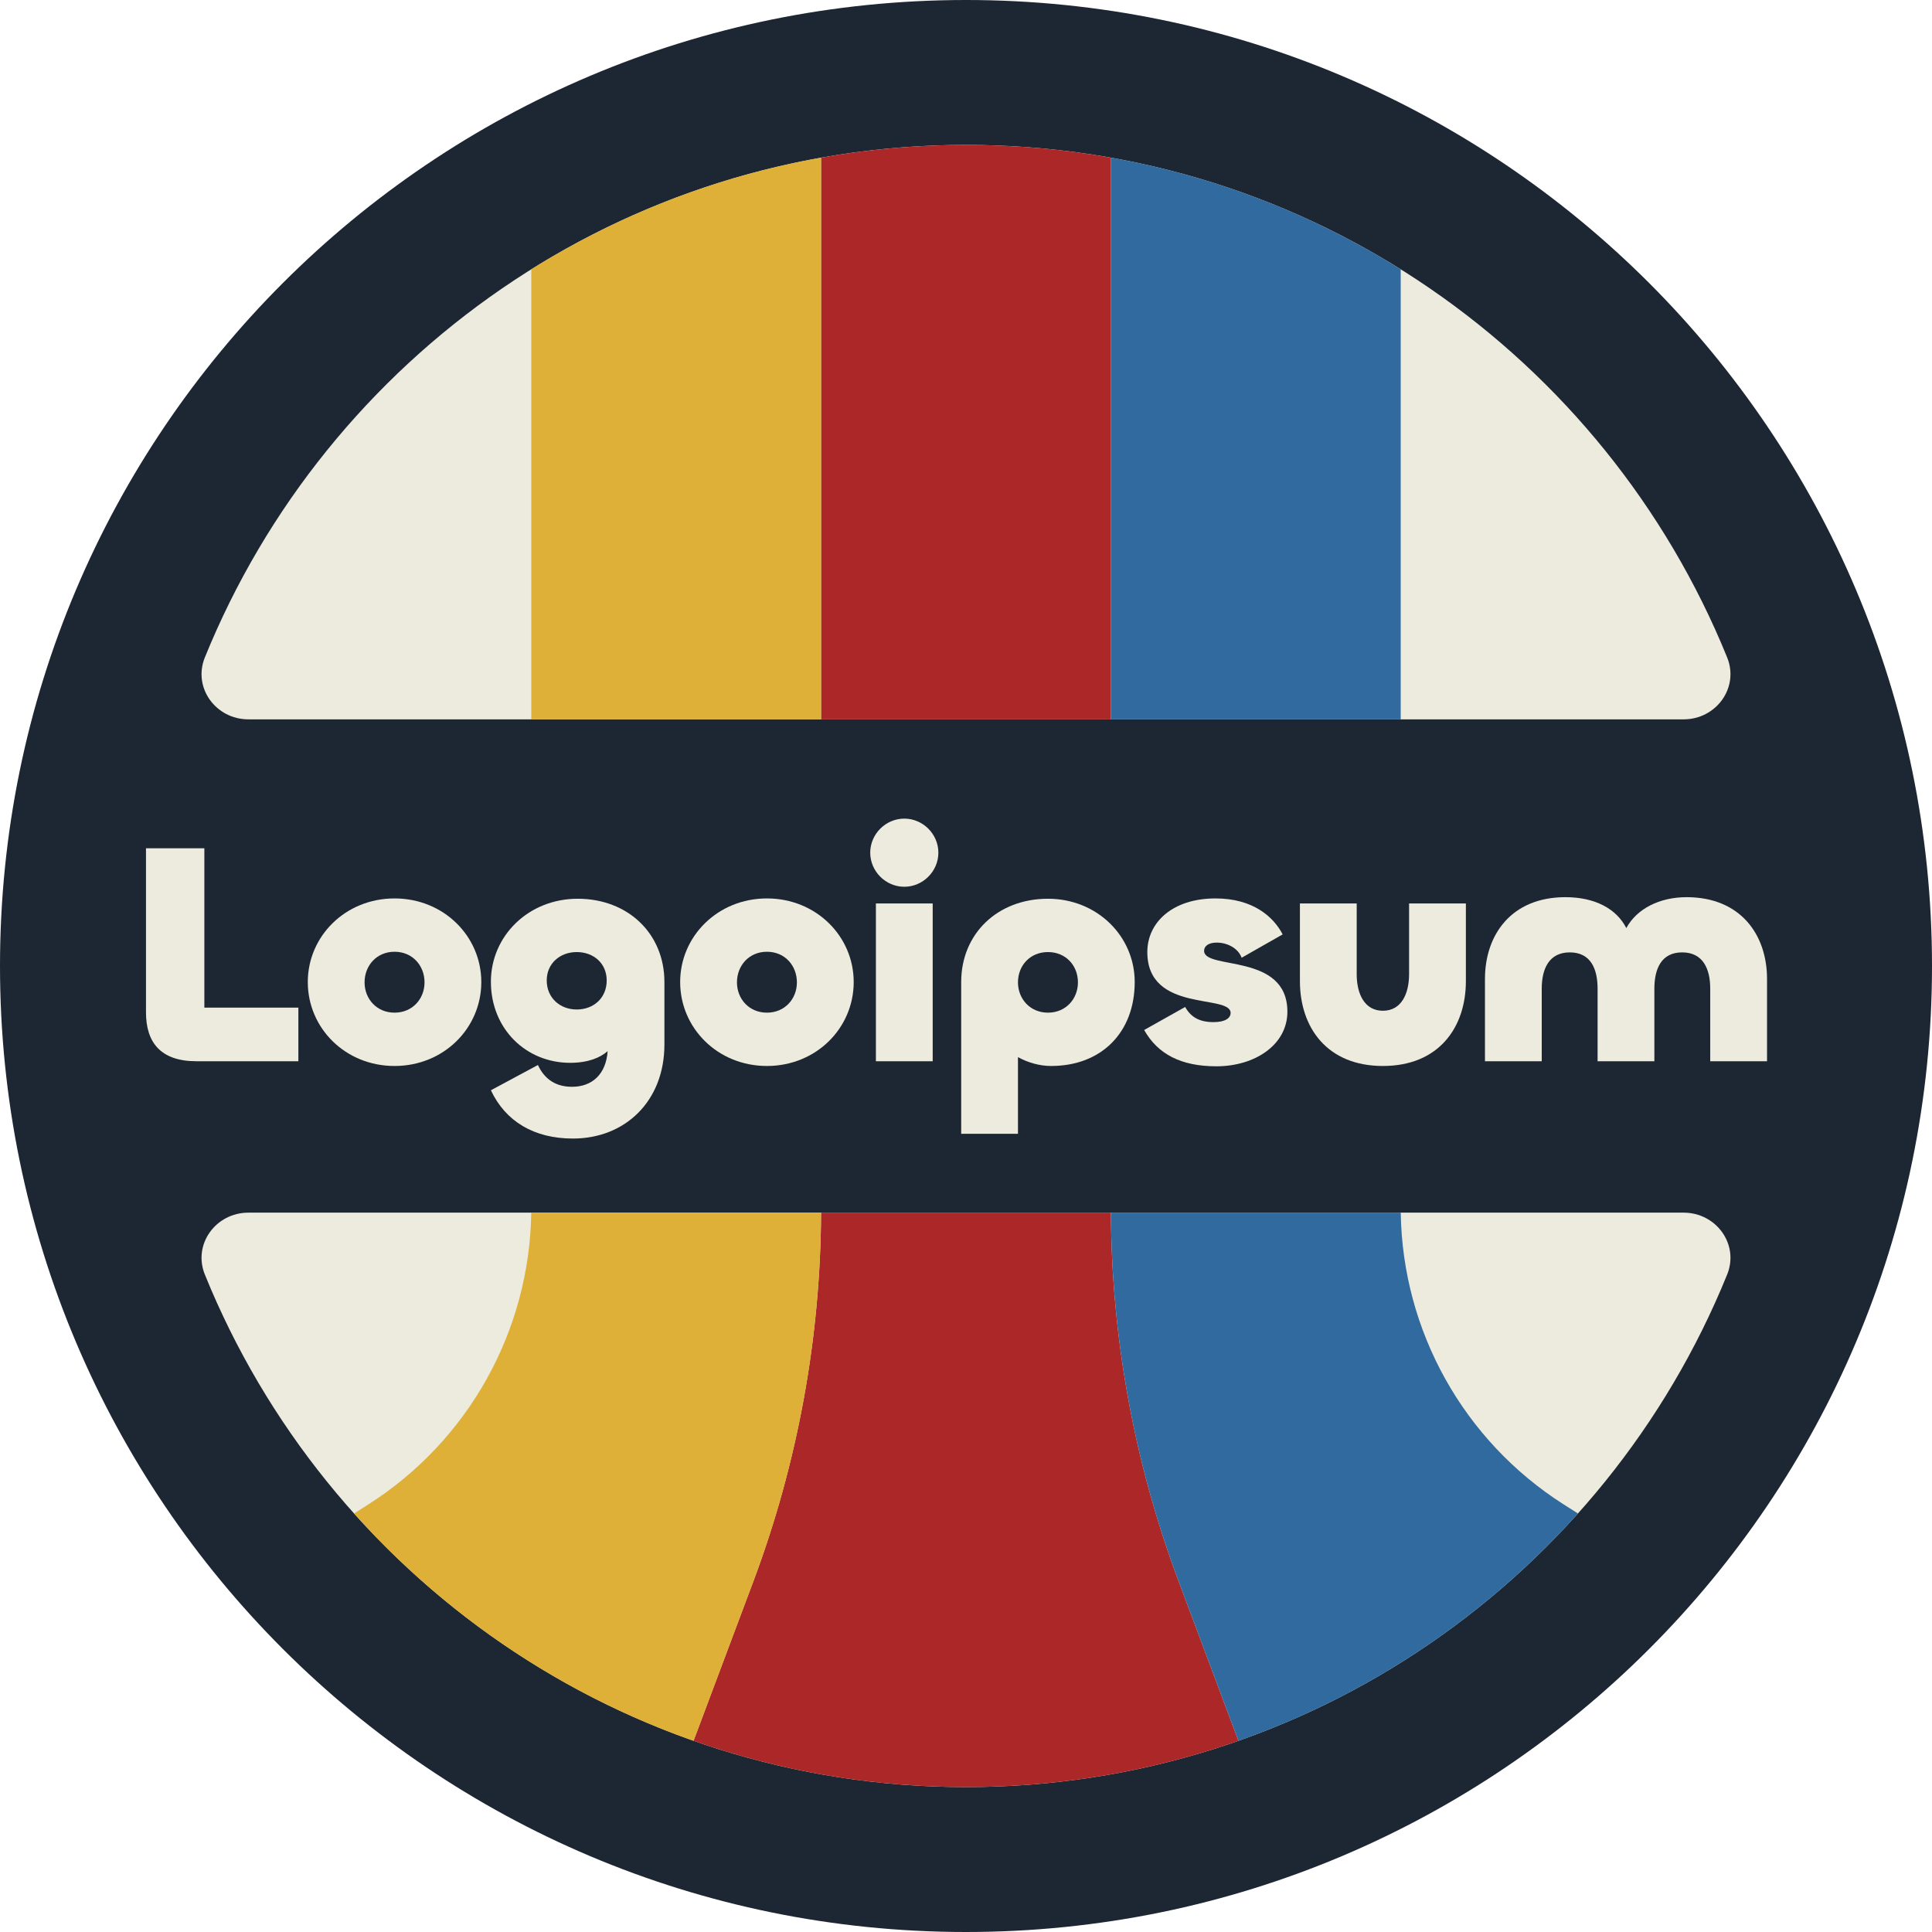
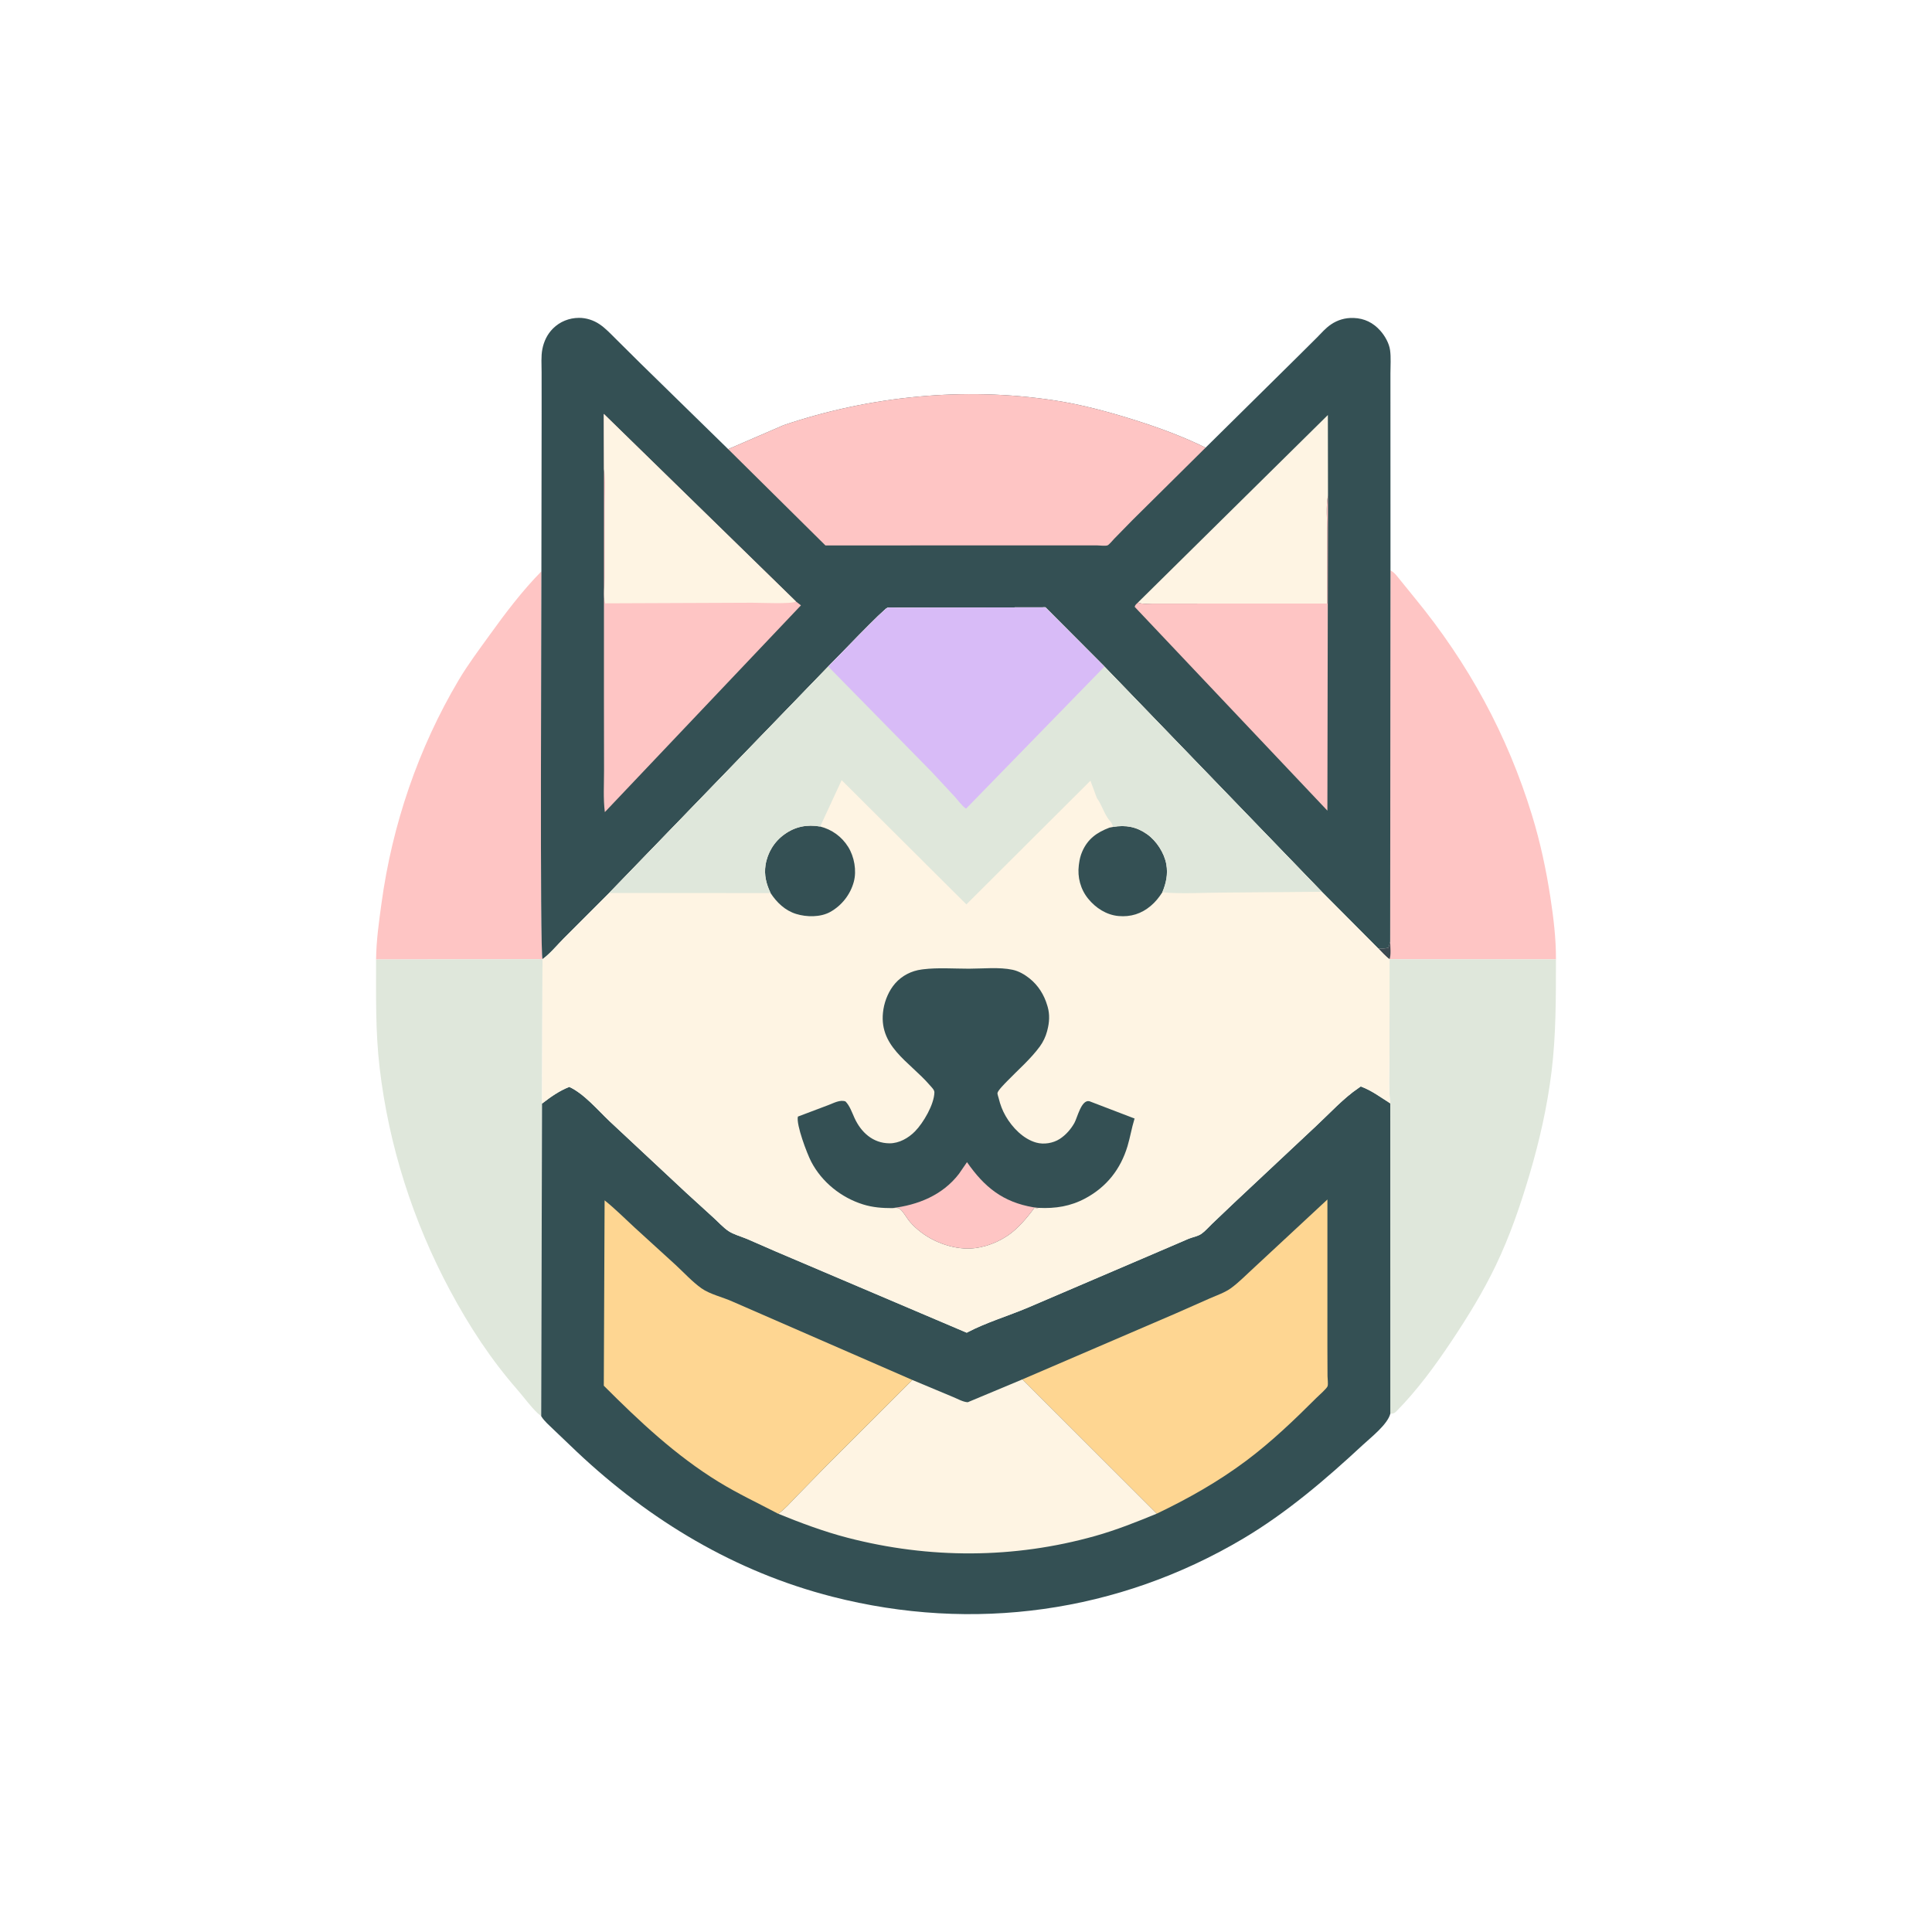
- <svg xmlns="http://www.w3.org/2000/svg" width="80" height="80" viewBox="0 0 80 80" fill="none">
-   <path d="M80 40C80 62.091 62.091 80 40 80C17.909 80 0 62.091 0 40C0 17.909 17.909 0 40 0C62.091 0 80 17.909 80 40Z" fill="#1D2633" style="--darkreader-inline-fill: #171e29;" data-darkreader-inline-fill="" />
-   <path d="M69.714 50.213C71.064 50.213 72.025 51.526 71.517 52.778C66.467 65.223 54.258 74 40 74C25.742 74 13.533 65.223 8.483 52.778C7.975 51.526 8.935 50.213 10.286 50.213H69.714Z" fill="#EDEBDE" style="--darkreader-inline-fill: #282516;" data-darkreader-inline-fill="" />
-   <path d="M71.517 27.222C72.025 28.474 71.064 29.787 69.714 29.787H10.286C8.935 29.787 7.975 28.474 8.483 27.222C13.533 14.777 25.742 6 40 6C54.258 6 66.466 14.777 71.517 27.222Z" fill="#EDEBDE" style="--darkreader-inline-fill: #282516;" data-darkreader-inline-fill="" />
-   <path d="M69.837 37.15C72.084 37.15 73.169 38.718 73.169 40.534V43.944H70.817V40.939C70.817 40.116 70.516 39.436 69.654 39.436C68.792 39.436 68.504 40.116 68.504 40.939V43.944H66.153V40.939C66.153 40.116 65.865 39.436 65.003 39.436C64.141 39.436 63.84 40.116 63.84 40.939V43.944H61.489V40.534C61.489 38.718 62.573 37.15 64.82 37.15C66.048 37.15 66.937 37.633 67.342 38.43C67.773 37.633 68.713 37.15 69.837 37.15Z" fill="#EDEBDE" style="--darkreader-inline-fill: #e0ddc7;" data-darkreader-inline-fill="" />
-   <path d="M57.263 41.853C58.02 41.853 58.347 41.161 58.347 40.338V37.411H60.699V40.625C60.699 42.546 59.575 44.14 57.263 44.14C54.95 44.14 53.827 42.546 53.827 40.625V37.411H56.178V40.338C56.178 41.161 56.505 41.853 57.263 41.853Z" fill="#EDEBDE" style="--darkreader-inline-fill: #e0ddc7;" data-darkreader-inline-fill="" />
-   <path d="M50.369 44.153C48.892 44.153 47.939 43.643 47.377 42.65L49.075 41.697C49.31 42.115 49.663 42.324 50.251 42.324C50.734 42.324 50.957 42.154 50.957 41.945C50.957 41.148 47.508 41.958 47.508 39.423C47.508 38.195 48.553 37.202 50.33 37.202C51.884 37.202 52.733 37.96 53.112 38.692L51.414 39.658C51.27 39.266 50.826 39.031 50.382 39.031C50.042 39.031 49.859 39.175 49.859 39.371C49.859 40.181 53.308 39.436 53.308 41.892C53.308 43.264 51.963 44.153 50.369 44.153Z" fill="#EDEBDE" style="--darkreader-inline-fill: #e0ddc7;" data-darkreader-inline-fill="" />
-   <path d="M42.152 46.949H39.801V40.664C39.801 38.666 41.303 37.215 43.394 37.215C45.432 37.215 46.986 38.77 46.986 40.664C46.986 42.755 45.602 44.14 43.524 44.14C43.041 44.14 42.557 43.996 42.152 43.774V46.949ZM43.394 41.932C44.138 41.932 44.635 41.357 44.635 40.678C44.635 39.985 44.138 39.423 43.394 39.423C42.649 39.423 42.152 39.985 42.152 40.678C42.152 41.357 42.649 41.932 43.394 41.932Z" fill="#EDEBDE" style="--darkreader-inline-fill: #e0ddc7;" data-darkreader-inline-fill="" />
-   <path d="M37.445 36.719C36.674 36.719 36.034 36.079 36.034 35.308C36.034 34.537 36.674 33.897 37.445 33.897C38.216 33.897 38.856 34.537 38.856 35.308C38.856 36.079 38.216 36.719 37.445 36.719ZM36.269 37.411H38.621V43.944H36.269V37.411Z" fill="#EDEBDE" style="--darkreader-inline-fill: #e0ddc7;" data-darkreader-inline-fill="" />
-   <path d="M31.757 44.14C29.719 44.14 28.164 42.572 28.164 40.664C28.164 38.77 29.719 37.202 31.757 37.202C33.795 37.202 35.35 38.77 35.35 40.664C35.35 42.572 33.795 44.14 31.757 44.14ZM31.757 41.932C32.502 41.932 32.998 41.357 32.998 40.678C32.998 39.985 32.502 39.41 31.757 39.41C31.012 39.41 30.516 39.985 30.516 40.678C30.516 41.357 31.012 41.932 31.757 41.932Z" fill="#EDEBDE" style="--darkreader-inline-fill: #e0ddc7;" data-darkreader-inline-fill="" />
-   <path d="M23.724 47.145C22.104 47.145 20.928 46.426 20.327 45.146L22.273 44.1C22.483 44.545 22.875 45.002 23.684 45.002C24.534 45.002 25.096 44.466 25.161 43.526C24.847 43.8 24.351 44.009 23.606 44.009C21.79 44.009 20.327 42.611 20.327 40.651C20.327 38.757 21.881 37.215 23.92 37.215C26.01 37.215 27.512 38.666 27.512 40.664V43.251C27.512 45.603 25.879 47.145 23.724 47.145ZM23.881 41.801C24.586 41.801 25.122 41.318 25.122 40.599C25.122 39.894 24.586 39.423 23.881 39.423C23.188 39.423 22.639 39.894 22.639 40.599C22.639 41.318 23.188 41.801 23.881 41.801Z" fill="#EDEBDE" style="--darkreader-inline-fill: #e0ddc7;" data-darkreader-inline-fill="" />
-   <path d="M16.337 44.14C14.299 44.14 12.745 42.572 12.745 40.664C12.745 38.77 14.299 37.202 16.337 37.202C18.375 37.202 19.93 38.77 19.93 40.664C19.93 42.572 18.375 44.14 16.337 44.14ZM16.337 41.932C17.082 41.932 17.579 41.357 17.579 40.678C17.579 39.985 17.082 39.41 16.337 39.41C15.593 39.41 15.096 39.985 15.096 40.678C15.096 41.357 15.593 41.932 16.337 41.932Z" fill="#EDEBDE" style="--darkreader-inline-fill: #e0ddc7;" data-darkreader-inline-fill="" />
-   <path d="M8.462 35.125V41.723H12.355V43.944H8.136C6.646 43.944 6.045 43.16 6.045 41.919V35.125H8.462Z" fill="#EDEBDE" style="--darkreader-inline-fill: #e0ddc7;" data-darkreader-inline-fill="" />
-   <path d="M34 6.528C35.948 6.181 37.953 6 40 6C42.047 6 44.052 6.181 46 6.528V29.787H34V6.528Z" fill="#AC2828" style="--darkreader-inline-fill: #d95d5d;" data-darkreader-inline-fill="" />
-   <path d="M46 50.213H33.999C33.974 55.431 33.023 60.604 31.191 65.491L28.718 72.084C32.249 73.325 36.045 74 40 74C43.954 74 47.751 73.325 51.281 72.084L48.809 65.491C46.976 60.604 46.026 55.431 46 50.213Z" fill="#AC2828" style="--darkreader-inline-fill: #d95d5d;" data-darkreader-inline-fill="" />
-   <path d="M46 6.528C50.341 7.301 54.397 8.897 58 11.15V29.787H46V6.528Z" fill="#306A9F" style="--darkreader-inline-fill: #78add6;" data-darkreader-inline-fill="" />
-   <path d="M51.281 72.084C56.739 70.165 61.559 66.893 65.339 62.67L64.749 62.295C60.606 59.658 58.073 55.115 58.002 50.213H46.001C46.026 55.431 46.976 60.604 48.809 65.491L51.281 72.084Z" fill="#306A9F" style="--darkreader-inline-fill: #78add6;" data-darkreader-inline-fill="" />
-   <path d="M22 11.15C25.603 8.897 29.659 7.301 34 6.528V29.787H22V11.15Z" fill="#DEB038" style="--darkreader-inline-fill: #e1b648;" data-darkreader-inline-fill="" />
-   <path d="M21.998 50.213H33.999C33.974 55.409 33.032 60.56 31.214 65.428L28.718 72.084C23.261 70.165 18.441 66.893 14.661 62.67L15.251 62.295C19.394 59.658 21.927 55.115 21.998 50.213Z" fill="#DEB038" style="--darkreader-inline-fill: #e1b648;" data-darkreader-inline-fill="" />
+ <svg xmlns="http://www.w3.org/2000/svg" xmlns:ns1="http://vectornator.io" height="100%" stroke-miterlimit="10" style="fill-rule:nonzero;clip-rule:evenodd;stroke-linecap:round;stroke-linejoin:round;" version="1.1" viewBox="0 0 1024 1024" width="100%" xml:space="preserve">
+   <defs />
+   <g id="hachiko" ns1:layerName="hachiko">
+     <path d="M199.328 508.543C199.444 498.371 200.841 488.742 202.213 478.675C207.873 437.165 221.716 396.511 243.105 360.46C248.03 352.157 253.969 344.274 259.607 336.441C267.957 324.839 276.904 313.016 286.952 302.824C286.986 325.296 286.068 505.369 287.544 508.378L199.328 508.543Z" fill="#fec5c4" fill-rule="nonzero" opacity="1" stroke="none" ns1:layerName="path" />
+     <path d="M736.99 302.32C739.268 303.534 740.576 305.544 742.187 307.491L749.87 316.956C778.233 351.517 798.93 389.417 812.027 432.189C816.415 446.519 819.455 460.787 821.736 475.581C823.389 486.301 824.757 497.656 824.69 508.49L736.481 508.405C734.403 506.957 732.432 504.619 730.607 502.826C732.555 502.86 734.098 502.787 735.992 502.272L736.82 499.124L736.99 302.32Z" fill="#fec5c4" fill-rule="nonzero" opacity="1" stroke="none" ns1:layerName="path" />
+     <path d="M730.607 502.826C732.555 502.86 734.098 502.787 735.992 502.272L736.82 499.124C736.83 501.727 737.398 506.071 736.481 508.405C734.403 506.957 732.432 504.619 730.607 502.826Z" fill="#3c4950" fill-rule="nonzero" opacity="1" stroke="none" ns1:layerName="path" />
+     <path d="M199.328 508.543L287.544 508.378L287.29 584.93L286.85 750.571L284.928 749.007C281.034 745.292 277.802 740.688 274.253 736.628C260.106 720.442 248.638 702.854 238.502 683.925C218.922 647.36 206.068 607.255 201.219 566.015C198.949 546.709 199.336 527.913 199.328 508.543Z" fill="#dfe7db" fill-rule="nonzero" opacity="1" stroke="none" ns1:layerName="path" />
+     <path d="M736.481 508.405L824.69 508.49C824.656 528.368 824.789 548.156 822.358 567.941C820.095 586.356 816.001 604.556 810.742 622.326C805.822 638.951 800.189 655.378 792.647 671.033C785.966 684.903 777.886 698.04 769.356 710.815C760.681 723.809 751.22 736.772 740.206 747.931C739.33 748.818 738.747 749.22 737.485 749.289L736.898 749.284L736.871 584.796C735.85 576.199 736.44 566.972 736.463 558.316L736.481 508.405Z" fill="#dfe7db" fill-rule="nonzero" opacity="1" stroke="none" ns1:layerName="path" />
+     <path d="M287.29 584.93C291.847 581.405 296.335 578.188 301.745 576.076C309.576 579.689 316.878 588.404 323.181 594.365L363.572 632.085L378.242 645.46C380.755 647.735 383.33 650.615 386.135 652.494C388.73 654.232 392.723 655.34 395.658 656.545L411.492 663.445L512.387 706.359L512.856 706.109C522.788 700.92 534.301 697.487 544.666 693.124L615.058 662.982L630.044 656.543C632.178 655.687 634.901 655.262 636.782 653.941C638.8 652.524 640.567 650.413 642.357 648.709L654.169 637.467L697.606 596.762C704.721 590.155 712.071 582.053 720.063 576.659L721.25 575.838C727.186 578.071 731.576 581.469 736.871 584.796L736.898 749.284C735.43 755.017 726.56 761.902 722.252 765.903C702.706 784.052 682.003 801.775 658.992 815.44C592.644 854.843 515.72 865.358 441.161 846.281C389.469 833.054 344.42 805.896 305.817 769.544L293.156 757.461C291.103 755.439 288.583 753.337 287.035 750.894L286.85 750.571L287.29 584.93Z" fill="#345054" fill-rule="nonzero" opacity="1" stroke="none" ns1:layerName="path" />
+     <path d="M483.555 731.408L505.121 740.431C507.407 741.359 510.565 743.151 512.944 743.208L541.918 731.089L613.146 802.249C602.427 806.67 591.689 810.943 580.51 814.089C537.408 826.222 492.575 826.277 449.294 815.056C436.779 811.811 424.422 807.189 412.455 802.319C416.101 799.8 419.264 796.064 422.353 792.889L438.031 776.867L483.555 731.408Z" fill="#fef4e3" fill-rule="nonzero" opacity="1" stroke="none" ns1:layerName="path" />
+     <path d="M541.918 731.089L622.941 696.245L641.198 688.181C644.818 686.589 649.187 685.106 652.377 682.794C656.781 679.603 660.854 675.343 664.896 671.678L703.559 635.753L703.551 713.973L703.61 729.389C703.622 730.757 704.008 733.385 703.666 734.649C703.331 735.886 698.993 739.636 697.812 740.817C686.095 752.535 673.793 764.299 660.501 774.236C645.636 785.35 629.873 794.246 613.146 802.249L541.918 731.089Z" fill="#fed692" fill-rule="nonzero" opacity="1" stroke="none" ns1:layerName="path" />
+     <path d="M412.455 802.319C401.876 796.715 391.203 791.747 380.961 785.469C358.172 771.501 338.814 753.258 320.026 734.455L320.455 636.209C325.994 640.647 331.106 645.773 336.324 650.589L358.162 670.499C362.532 674.54 366.956 679.408 371.812 682.843C376.338 686.044 383.253 687.556 388.371 689.909L483.555 731.408L438.031 776.867L422.353 792.889C419.264 796.064 416.101 799.8 412.455 802.319Z" fill="#fed692" fill-rule="nonzero" opacity="1" stroke="none" ns1:layerName="path" />
+     <path d="M286.952 302.824L287.073 219.504L287.061 197.34C287.067 193.343 286.698 188.916 287.47 185C288.281 180.889 290.067 177.168 293.034 174.175C296.714 170.464 301.66 168.501 306.857 168.471C310.732 168.449 314.639 169.723 317.839 171.896C320.974 174.024 323.69 176.952 326.376 179.61L339.552 192.682L385.95 238.056L415.363 225.334C461.025 209.891 510.907 204.943 558.664 212.178C573.143 214.371 587.654 218.291 601.603 222.69C614.424 226.734 626.912 231.331 638.987 237.268L687.762 189.086L697.947 178.965C700.333 176.54 702.593 173.903 705.425 171.977C709.027 169.528 713.084 168.375 717.428 168.524C723.15 168.722 727.816 171.024 731.601 175.283C734.035 178.022 736.263 181.926 736.768 185.588C737.311 189.52 736.957 193.931 736.958 197.91L736.964 221.33L736.99 302.32L736.82 499.124L735.992 502.272C734.098 502.787 732.555 502.86 730.607 502.826L700.599 472.659L585.389 353.319L554.074 321.903L492.31 322.015L475.988 322.07C474.377 322.089 471.896 321.789 470.362 322.145C468.571 322.562 442.524 349.748 438.978 353.269L322.87 473.297L298.687 497.492C295.256 500.937 291.466 505.582 287.544 508.378C286.068 505.369 286.986 325.296 286.952 302.824Z" fill="#345054" fill-rule="nonzero" opacity="1" stroke="none" ns1:layerName="path" />
+     <path d="M603.139 319.331L703.796 219.969L703.862 262.651L703.779 263.061C702.745 268.69 703.44 275.47 703.43 281.217L703.398 319.901L629.675 319.912L611.264 319.913C608.903 319.909 605.265 320.377 603.139 319.331Z" fill="#fef4e3" fill-rule="nonzero" opacity="1" stroke="none" ns1:layerName="path" />
+     <path d="M603.139 319.331C605.265 320.377 608.903 319.909 611.264 319.913L629.675 319.912L703.398 319.901L703.43 281.217C703.44 275.47 702.745 268.69 703.779 263.061L703.862 262.651L703.545 429.655L601.428 321.675C601.605 320.551 602.356 320.119 603.139 319.331Z" fill="#fec5c4" fill-rule="nonzero" opacity="1" stroke="none" ns1:layerName="path" />
+     <path d="M320.124 248.656L320.036 219.389L421.904 318.828L424.519 320.845L320.576 430.441C319.668 423.29 320.162 415.621 320.154 408.409L320.1 369.412L320.124 248.656Z" fill="#fec5c4" fill-rule="nonzero" opacity="1" stroke="none" ns1:layerName="path" />
+     <path d="M320.124 248.656L320.036 219.389L421.904 318.828C419.622 320.281 402.359 319.442 398.714 319.462L320.739 319.777C319.664 315.929 320.518 310.05 320.525 305.918L320.535 267.927C320.523 261.806 321.108 255.113 320.199 249.103L320.124 248.656Z" fill="#fef4e3" fill-rule="nonzero" opacity="1" stroke="none" ns1:layerName="path" />
+     <path d="M385.95 238.056L415.363 225.334C461.025 209.891 510.907 204.943 558.664 212.178C573.143 214.371 587.654 218.291 601.603 222.69C614.424 226.734 626.912 231.331 638.987 237.268L600.169 275.72L590.474 285.637C589.772 286.363 587.845 288.743 587.005 289.057C585.85 289.489 582.691 289.057 581.323 289.057L560.895 289.058L437.502 289.096L385.95 238.056Z" fill="#fec5c4" fill-rule="nonzero" opacity="1" stroke="none" ns1:layerName="path" />
+     <path d="M438.978 353.269C442.524 349.748 468.571 322.562 470.362 322.145C471.896 321.789 474.377 322.089 475.988 322.07L492.31 322.015L554.074 321.903L585.389 353.319L700.599 472.659L730.607 502.826C732.432 504.619 734.403 506.957 736.481 508.405L736.463 558.316C736.44 566.972 735.85 576.199 736.871 584.796C731.576 581.469 727.186 578.071 721.25 575.838L720.063 576.659C712.071 582.053 704.721 590.155 697.606 596.762L654.169 637.467L642.357 648.709C640.567 650.413 638.8 652.524 636.782 653.941C634.901 655.262 632.178 655.687 630.044 656.543L615.058 662.982L544.666 693.124C534.301 697.487 522.788 700.92 512.856 706.109L512.387 706.359L411.492 663.445L395.658 656.545C392.723 655.34 388.73 654.232 386.135 652.494C383.33 650.615 380.755 647.735 378.242 645.46L363.572 632.085L323.181 594.365C316.878 588.404 309.576 579.689 301.745 576.076C296.335 578.188 291.847 581.405 287.29 584.93L287.544 508.378C291.466 505.582 295.256 500.937 298.687 497.492L322.87 473.297L438.978 353.269Z" fill="#fef4e3" fill-rule="nonzero" opacity="1" stroke="none" ns1:layerName="path" />
+     <path d="M589.976 438.291C596.606 437.126 602.398 438.196 607.948 442.131C612.954 445.68 617.09 452.024 618.168 458.069C619.104 463.315 618.082 468.081 616.058 472.931C614.272 475.698 612.414 478.047 609.879 480.175C604.927 484.331 599.284 486.091 592.844 485.516C586.441 484.945 580.752 481.25 576.764 476.348C572.693 471.343 570.993 464.931 571.802 458.561L571.925 457.675C572.225 455.395 572.681 453.482 573.602 451.359C576.518 444.635 581.321 441.228 587.994 438.68L589.976 438.291Z" fill="#345054" fill-rule="nonzero" opacity="1" stroke="none" ns1:layerName="path" />
+     <path d="M408.441 473.366C406.146 468.569 404.921 463.825 405.752 458.512C406.782 451.92 410.372 446.056 415.822 442.175C421.624 438.043 427.738 436.905 434.704 438.075C440.907 439.636 446.187 443.449 449.58 448.925C452.786 454.099 454.136 461.446 452.522 467.411C450.7 474.149 446.103 479.987 440.014 483.361C434.844 486.227 427.5 486.122 421.963 484.406C416.112 482.592 411.729 478.383 408.441 473.366Z" fill="#345054" fill-rule="nonzero" opacity="1" stroke="none" ns1:layerName="path" />
+     <path d="M472.856 640.329C467.507 640.328 462.56 639.963 457.426 638.363C445.809 634.741 435.572 626.513 429.95 615.703C427.739 611.454 421.905 596.101 422.894 591.818L439.092 585.7C441.835 584.664 445.277 582.725 448.124 583.783C450.402 586.087 451.568 589.628 452.902 592.546C456.379 600.147 462.64 605.917 471.409 605.983C476.53 606.021 481.452 603.225 484.975 599.642C489.362 595.181 495.09 585.469 495.249 578.997C495.282 577.648 493.766 576.284 492.901 575.274C481.962 562.503 465.028 554.478 468.242 534.874C469.04 530.006 471.206 524.926 474.476 521.202C478.089 517.088 483.104 514.552 488.492 513.852L489.339 513.737C497.111 512.784 505.669 513.431 513.522 513.427C520.798 513.424 529.641 512.483 536.714 514.007C539.975 514.71 543.053 516.5 545.646 518.56C550.266 522.231 553.432 527.29 555.067 532.925L555.315 533.751C556.447 537.753 556.191 541.945 555.139 545.925L554.953 546.663C554.225 549.448 552.869 552.279 551.17 554.609C546.297 561.29 539.546 567.095 533.792 573.05C532.725 574.154 528.828 578.007 528.674 579.366C528.615 579.88 529.179 581.522 529.323 582.104C530.167 585.514 531.264 588.498 533.019 591.54C536.515 597.602 542.345 603.689 549.239 605.604C553.283 606.728 558.15 605.926 561.659 603.675C564.863 601.619 567.605 598.488 569.458 595.177C571.062 592.31 573.127 582.657 577.421 583.675L601.362 592.846L601.218 593.3C599.778 597.954 599.019 602.789 597.615 607.461C593.949 619.657 586.588 629.038 575.333 635.112C567.414 639.385 559.416 640.629 550.487 640.198C549.537 640.371 549.931 640.366 548.944 640.268L548.242 640.186C544.527 645.277 539.456 651.31 534.175 654.853L533.453 655.319C527.063 659.508 518.711 662.211 511.036 661.713C500.333 661.018 489.264 655.741 482.249 647.577C480.623 645.685 478.718 642.02 476.863 640.675C475.85 639.94 474.048 640.282 472.856 640.329Z" fill="#345054" fill-rule="nonzero" opacity="1" stroke="none" ns1:layerName="path" />
+     <path d="M472.856 640.329C486.536 638.693 499.575 633.475 508.263 622.175L512.524 615.969C521.74 629.169 531.443 637.105 547.742 639.896L550.487 640.198C549.537 640.371 549.931 640.366 548.944 640.268L548.242 640.186C544.527 645.277 539.456 651.31 534.175 654.853L533.453 655.319C527.063 659.508 518.711 662.211 511.036 661.713C500.333 661.018 489.264 655.741 482.249 647.577C480.623 645.685 478.718 642.02 476.863 640.675C475.85 639.94 474.048 640.282 472.856 640.329Z" fill="#fec5c4" fill-rule="nonzero" opacity="1" stroke="none" ns1:layerName="path" />
+     <path d="M438.978 353.269C442.524 349.748 468.571 322.562 470.362 322.145C471.896 321.789 474.377 322.089 475.988 322.07L492.31 322.015L554.074 321.903L585.389 353.319L700.599 472.659L647.884 473.094C637.443 473.099 626.413 473.921 616.058 472.931C618.082 468.081 619.104 463.315 618.168 458.069C617.09 452.024 612.954 445.68 607.948 442.131C602.398 438.196 596.606 437.126 589.976 438.291C589.624 437.325 589.296 436.249 588.584 435.485C585.312 431.979 584.254 426.86 581.357 422.97L577.957 413.794L512.205 479.349L446.095 413.5L434.704 438.075C427.738 436.905 421.624 438.043 415.822 442.175C410.372 446.056 406.782 451.92 405.752 458.512C404.921 463.825 406.146 468.569 408.441 473.366L322.87 473.297L438.978 353.269Z" fill="#dfe7db" fill-rule="nonzero" opacity="1" stroke="none" ns1:layerName="path" />
+     <path d="M438.978 353.269C442.524 349.748 468.571 322.562 470.362 322.145C471.896 321.789 474.377 322.089 475.988 322.07L492.31 322.015L554.074 321.903L585.389 353.319L512.034 428.6C509.842 427.169 507.766 424.164 505.946 422.175L493.755 409.058L438.978 353.269Z" fill="#d8bbf7" fill-rule="nonzero" opacity="1" stroke="none" ns1:layerName="path" />
+   </g>
</svg>
